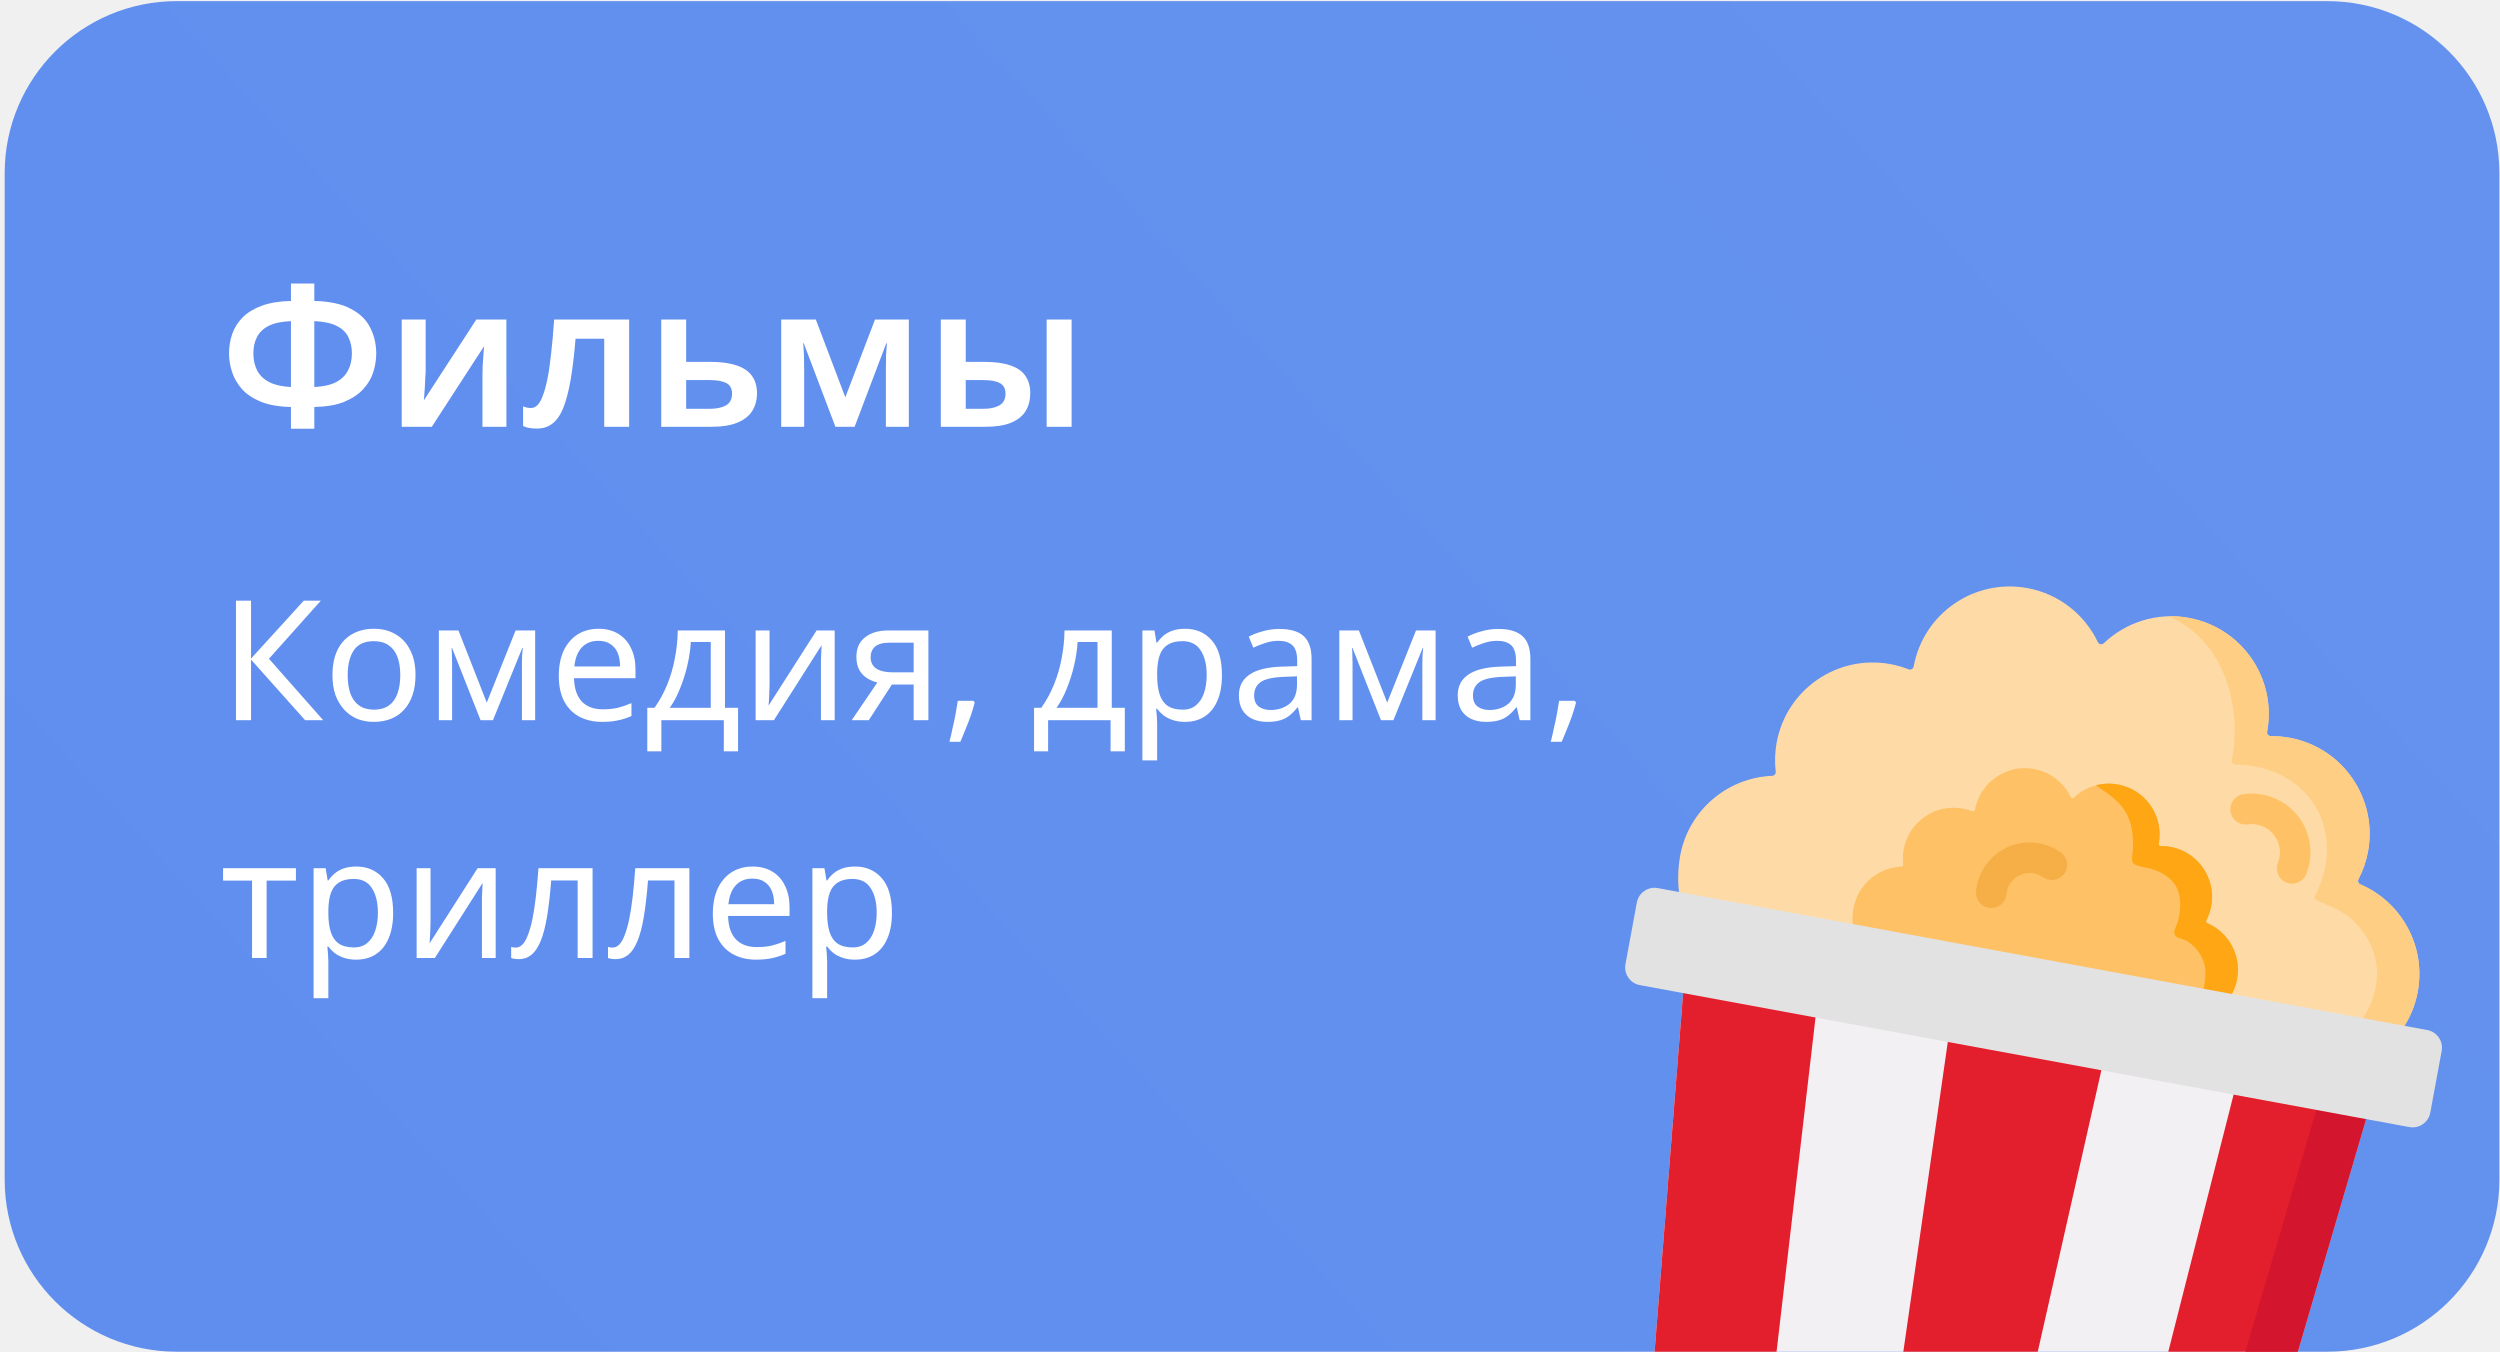
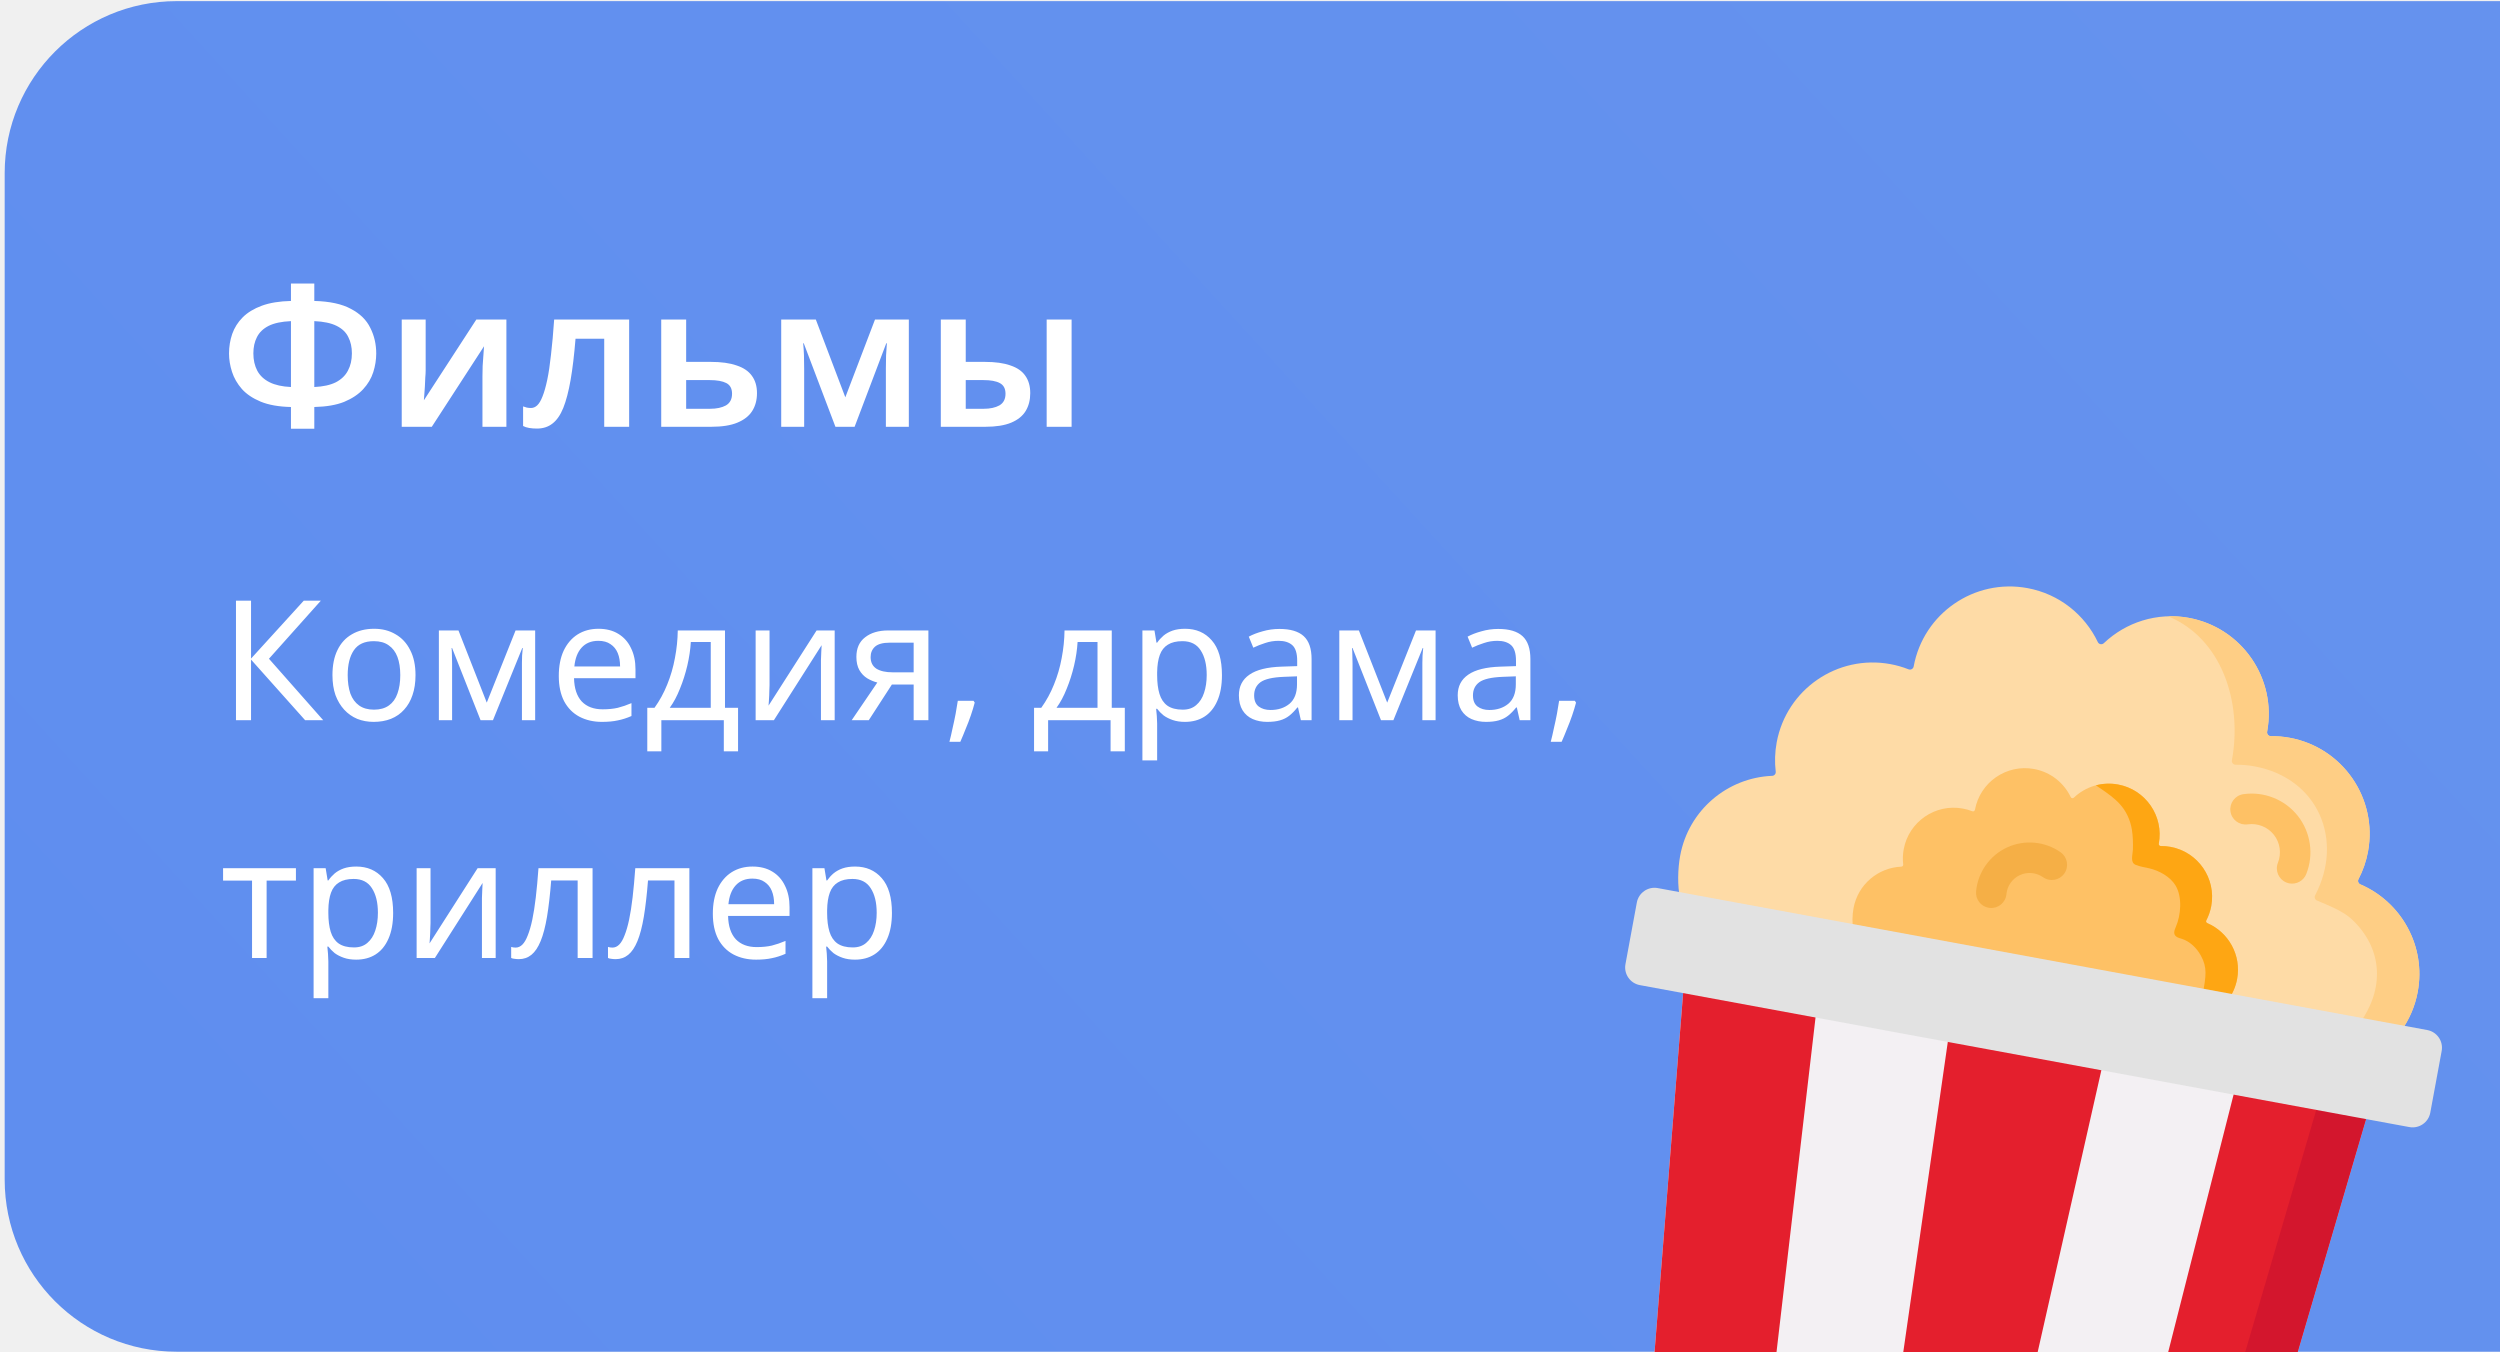
<svg xmlns="http://www.w3.org/2000/svg" width="368" height="199" viewBox="0 0 368 199" fill="none">
  <g clip-path="url(#clip0_109_13772)">
    <rect x="0.688" y="0.166" width="462.193" height="198.806" rx="25.326" fill="url(#paint0_linear_109_13772)" />
    <path d="M46.265 41.737V44.3C48.537 44.358 50.333 44.747 51.653 45.465C52.993 46.164 53.944 47.096 54.508 48.261C55.09 49.407 55.381 50.669 55.381 52.047C55.381 52.94 55.236 53.853 54.944 54.785C54.653 55.697 54.158 56.532 53.459 57.29C52.76 58.047 51.828 58.668 50.663 59.154C49.498 59.62 48.032 59.872 46.265 59.911V63.114H42.829V59.911C41.042 59.872 39.557 59.61 38.373 59.124C37.208 58.639 36.285 58.018 35.606 57.261C34.926 56.484 34.441 55.639 34.15 54.727C33.858 53.814 33.713 52.921 33.713 52.047C33.713 51.038 33.868 50.076 34.179 49.164C34.509 48.232 35.023 47.416 35.722 46.717C36.441 45.999 37.382 45.426 38.547 44.999C39.712 44.572 41.139 44.339 42.829 44.3V41.737H46.265ZM42.829 47.271C41.45 47.329 40.353 47.562 39.538 47.97C38.741 48.377 38.169 48.931 37.819 49.63C37.47 50.309 37.295 51.105 37.295 52.018C37.295 52.989 37.489 53.843 37.877 54.581C38.266 55.299 38.868 55.862 39.683 56.27C40.499 56.678 41.547 56.911 42.829 56.969V47.271ZM46.265 56.969C47.566 56.911 48.624 56.678 49.44 56.27C50.255 55.843 50.847 55.27 51.216 54.552C51.605 53.834 51.799 52.989 51.799 52.018C51.799 51.105 51.624 50.309 51.275 49.63C50.945 48.931 50.372 48.377 49.556 47.97C48.741 47.562 47.644 47.329 46.265 47.271V56.969ZM62.658 54.552C62.658 54.824 62.639 55.173 62.6 55.6C62.581 56.008 62.561 56.445 62.542 56.911C62.523 57.358 62.493 57.765 62.455 58.134C62.435 58.484 62.416 58.746 62.396 58.921L70.114 47.038H74.541V62.823H71.017V55.397C71.017 54.95 71.027 54.435 71.046 53.853C71.085 53.27 71.124 52.717 71.163 52.193C71.202 51.649 71.231 51.241 71.25 50.97L63.561 62.823H59.134V47.038H62.658V54.552ZM92.61 62.823H88.941V49.863H84.718C84.523 52.251 84.281 54.28 83.989 55.95C83.698 57.62 83.339 58.989 82.912 60.056C82.485 61.105 81.951 61.872 81.31 62.357C80.689 62.843 79.931 63.085 79.038 63.085C78.63 63.085 78.252 63.056 77.902 62.998C77.553 62.94 77.252 62.843 77 62.707V59.823C77.174 59.882 77.359 59.94 77.553 59.998C77.747 60.037 77.951 60.056 78.165 60.056C78.495 60.056 78.796 59.93 79.067 59.678C79.359 59.406 79.621 58.969 79.854 58.367C80.106 57.746 80.339 56.93 80.553 55.921C80.766 54.911 80.951 53.678 81.106 52.222C81.281 50.746 81.436 49.018 81.572 47.038H92.61V62.823ZM104.642 53.27C106.176 53.27 107.438 53.445 108.428 53.795C109.438 54.125 110.185 54.63 110.671 55.309C111.176 55.989 111.428 56.843 111.428 57.872C111.428 58.882 111.195 59.755 110.729 60.493C110.263 61.231 109.535 61.804 108.545 62.212C107.574 62.619 106.292 62.823 104.7 62.823H97.332V47.038H101.002V53.27H104.642ZM107.758 57.959C107.758 57.202 107.477 56.678 106.914 56.387C106.351 56.096 105.535 55.95 104.467 55.95H101.002V60.173H104.526C105.477 60.173 106.254 60.008 106.856 59.678C107.457 59.328 107.758 58.755 107.758 57.959ZM133.78 47.038V62.823H130.401V54.202C130.401 53.562 130.411 52.931 130.43 52.309C130.469 51.688 130.508 51.096 130.547 50.533H130.459L125.799 62.823H122.974L118.314 50.533H118.227C118.285 51.096 118.324 51.688 118.344 52.309C118.363 52.931 118.373 53.6 118.373 54.319V62.823H114.994V47.038H120.091L124.431 58.484L128.799 47.038H133.78ZM138.487 62.823V47.038H142.157V53.27H144.982C146.516 53.27 147.768 53.445 148.739 53.795C149.729 54.125 150.457 54.63 150.923 55.309C151.409 55.989 151.652 56.843 151.652 57.872C151.652 58.882 151.428 59.755 150.982 60.493C150.535 61.231 149.826 61.804 148.856 62.212C147.885 62.619 146.613 62.823 145.04 62.823H138.487ZM144.807 60.173C145.739 60.173 146.506 60.008 147.108 59.678C147.71 59.328 148.011 58.755 148.011 57.959C148.011 57.202 147.729 56.678 147.166 56.387C146.623 56.096 145.827 55.95 144.778 55.95H142.157V60.173H144.807ZM154.069 62.823V47.038H157.739V62.823H154.069Z" fill="white" />
    <g clip-path="url(#clip1_109_13772)">
      <path d="M353.397 151.819C354.618 150.138 355.492 148.164 355.894 145.985C357.136 139.256 353.471 132.761 347.436 130.174C347.144 130.048 347.021 129.697 347.168 129.415C347.823 128.168 348.305 126.803 348.574 125.344C350.014 117.538 344.853 110.042 337.046 108.602C336.115 108.43 335.188 108.354 334.275 108.364C333.922 108.368 333.66 108.048 333.724 107.701C333.725 107.699 333.725 107.696 333.726 107.694C335.166 99.888 330.005 92.391 322.198 90.951C317.493 90.084 312.904 91.616 309.683 94.677C309.408 94.939 308.962 94.857 308.799 94.514C306.882 90.505 303.142 87.436 298.437 86.568C290.63 85.128 283.134 90.289 281.694 98.095L281.693 98.103C281.629 98.45 281.27 98.655 280.942 98.525C280.093 98.19 279.2 97.93 278.268 97.758C270.462 96.318 262.966 101.479 261.526 109.286C261.257 110.744 261.22 112.191 261.386 113.59C261.423 113.906 261.183 114.191 260.865 114.203C254.304 114.468 248.563 119.227 247.322 125.956C246.962 127.907 246.906 130.425 247.31 132.248L353.397 151.819Z" fill="#FEDBA6" />
      <path d="M355.892 145.984C355.49 148.166 354.615 150.138 353.394 151.82L347.299 150.695C350.99 145.618 350.816 139.754 346.273 135.398C344.916 134.093 342.751 133.284 341.052 132.555C340.76 132.431 340.636 132.078 340.785 131.797C345.067 123.631 341.21 114.533 331.858 112.807C330.927 112.636 330 112.559 329.087 112.571C328.735 112.574 328.472 112.256 328.538 111.901C330.112 103.368 327.036 93.961 319.144 90.717C320.146 90.686 321.168 90.761 322.194 90.95C330 92.39 335.161 99.886 333.721 107.692L333.719 107.701C333.656 108.047 333.917 108.367 334.273 108.363C335.185 108.354 336.109 108.429 337.043 108.602C344.85 110.042 350.011 117.538 348.571 125.344C348.302 126.801 347.818 128.167 347.166 129.416C347.016 129.697 347.141 130.047 347.432 130.174C353.469 132.761 357.133 139.257 355.892 145.984Z" fill="#FECE85" />
      <path d="M328.005 147.135C328.641 146.261 329.095 145.235 329.304 144.101C329.95 140.601 328.044 137.223 324.905 135.877C324.753 135.812 324.689 135.629 324.766 135.483C325.107 134.834 325.357 134.124 325.497 133.366C326.246 129.305 323.562 125.407 319.502 124.658C319.017 124.569 318.535 124.529 318.06 124.534C317.877 124.536 317.741 124.37 317.774 124.19C317.774 124.188 317.775 124.187 317.775 124.186C318.524 120.126 315.84 116.227 311.78 115.478C309.333 115.027 306.946 115.824 305.271 117.416C305.128 117.552 304.896 117.509 304.811 117.331C303.814 115.246 301.868 113.65 299.422 113.198C295.362 112.449 291.463 115.134 290.714 119.194L290.713 119.197C290.68 119.378 290.493 119.485 290.323 119.417C289.881 119.243 289.417 119.108 288.932 119.019C284.872 118.27 280.974 120.954 280.225 125.014C280.085 125.772 280.066 126.525 280.152 127.253C280.172 127.417 280.046 127.565 279.881 127.571C276.469 127.709 273.483 130.184 272.838 133.684C272.65 134.699 272.621 136.008 272.831 136.957L328.005 147.135Z" fill="#FEC165" />
      <path d="M329.307 144.101C329.098 145.234 328.643 146.259 328.008 147.135L324.221 146.437C324.734 143.658 324.939 142.446 323.973 140.672C323.354 139.54 322.338 138.549 321.082 138.168C320.874 138.105 320.654 138.055 320.466 137.944C319.832 137.573 320.038 137 320.277 136.451C321.032 134.726 321.257 132.05 320.251 130.364C319.467 129.046 317.817 128.148 316.357 127.815C315.688 127.661 314.999 127.567 314.361 127.303C313.521 126.952 313.938 125.831 313.964 125.048C313.995 124.081 313.962 123.067 313.816 122.138C313.59 120.727 312.984 119.387 312.011 118.333C311.197 117.446 310.198 116.748 309.21 116.071C308.985 115.916 308.751 115.76 308.511 115.603C309.546 115.326 310.656 115.271 311.78 115.478C315.841 116.228 318.527 120.125 317.778 124.186L317.777 124.189C317.744 124.369 317.878 124.535 318.062 124.535C318.537 124.528 319.018 124.568 319.503 124.658C323.564 125.407 326.247 129.306 325.498 133.365C325.358 134.124 325.108 134.833 324.768 135.483C324.689 135.63 324.756 135.814 324.906 135.878C328.045 137.224 329.952 140.602 329.307 144.101Z" fill="#FEA613" />
      <path d="M292.705 133.618C291.576 133.41 290.772 132.371 290.88 131.206C291.138 128.399 292.886 125.922 295.442 124.741C297.998 123.56 301.018 123.833 303.323 125.456C304.336 126.169 304.58 127.569 303.866 128.583C303.153 129.597 301.754 129.841 300.739 129.127C299.74 128.424 298.432 128.305 297.325 128.816C296.218 129.328 295.461 130.401 295.349 131.617C295.236 132.852 294.143 133.76 292.909 133.647C292.84 133.641 292.772 133.631 292.705 133.618Z" fill="#F5AF46" />
      <path d="M336.992 130.034C336.849 130.007 336.706 129.967 336.566 129.911C335.415 129.452 334.853 128.146 335.312 126.995C335.859 125.621 335.632 124.046 334.719 122.886C333.805 121.725 332.328 121.135 330.863 121.345C329.637 121.521 328.499 120.668 328.323 119.441C328.148 118.214 329 117.077 330.227 116.901C333.272 116.465 336.345 117.694 338.246 120.109C340.147 122.524 340.62 125.799 339.482 128.657C339.079 129.668 338.023 130.224 336.992 130.034Z" fill="#FEC165" />
      <path d="M298.177 154.574L247.828 145.286L241.854 220.326C241.591 223.206 243.567 225.811 246.41 226.335L283.671 233.209L320.932 240.083C323.775 240.607 326.55 238.878 327.332 236.095L348.526 163.863L298.177 154.574Z" fill="#F3F0F3" />
      <path d="M267.35 148.889L258.067 228.486L246.41 226.336C243.567 225.811 241.591 223.206 241.854 220.327L247.828 145.288L267.35 148.889Z" fill="#E41F2D" />
      <path d="M286.844 152.485L309.518 156.668L291.878 234.724L275.472 231.697L286.844 152.485Z" fill="#E41F2D" />
      <path d="M348.526 163.865L327.333 236.095C326.55 238.879 323.775 240.608 320.932 240.084L309.275 237.933L329.004 160.263L348.526 163.865Z" fill="#E41F2D" />
      <path d="M348.525 163.863L327.329 236.096C326.547 238.879 323.773 240.608 320.93 240.083L313.611 238.733C316.454 239.258 319.231 237.529 320.013 234.746L341.206 162.513L348.525 163.863Z" fill="#D3162D" />
      <path d="M354.656 165.905L241.39 145.01C239.952 144.745 239.002 143.365 239.267 141.927L240.942 132.85C241.207 131.413 242.587 130.462 244.025 130.727L357.291 151.622C358.728 151.887 359.679 153.268 359.414 154.705L357.739 163.783C357.474 165.22 356.094 166.171 354.656 165.905Z" fill="#E2E2E2" />
    </g>
    <path d="M47.578 106.015H44.915L36.953 97.091V106.015H34.735V88.414H36.953V96.943L44.718 88.414H47.233L39.591 96.968L47.578 106.015ZM61.164 99.384C61.164 100.485 61.016 101.463 60.72 102.317C60.441 103.155 60.03 103.87 59.488 104.462C58.962 105.053 58.313 105.505 57.54 105.817C56.784 106.113 55.938 106.261 55.001 106.261C54.13 106.261 53.325 106.113 52.586 105.817C51.846 105.505 51.205 105.053 50.663 104.462C50.121 103.87 49.693 103.155 49.381 102.317C49.085 101.463 48.937 100.485 48.937 99.384C48.937 97.921 49.184 96.689 49.677 95.686C50.17 94.667 50.877 93.895 51.797 93.369C52.717 92.827 53.81 92.556 55.075 92.556C56.275 92.556 57.327 92.827 58.231 93.369C59.151 93.895 59.866 94.667 60.375 95.686C60.901 96.689 61.164 97.921 61.164 99.384ZM51.181 99.384C51.181 100.419 51.312 101.323 51.575 102.095C51.854 102.851 52.282 103.435 52.857 103.845C53.432 104.256 54.163 104.462 55.051 104.462C55.938 104.462 56.669 104.256 57.245 103.845C57.82 103.435 58.239 102.851 58.502 102.095C58.781 101.323 58.921 100.419 58.921 99.384C58.921 98.332 58.781 97.436 58.502 96.697C58.222 95.957 57.795 95.39 57.22 94.996C56.661 94.585 55.93 94.38 55.026 94.38C53.678 94.38 52.701 94.823 52.093 95.711C51.485 96.598 51.181 97.823 51.181 99.384ZM78.776 92.802V106.015H76.829V97.584C76.829 97.239 76.837 96.878 76.853 96.5C76.886 96.122 76.919 95.752 76.952 95.39H76.878L72.564 106.015H70.74L66.549 95.39H66.475C66.508 95.752 66.525 96.122 66.525 96.5C66.541 96.878 66.549 97.264 66.549 97.658V106.015H64.602V92.802H67.486L71.652 103.426L75.892 92.802H78.776ZM88.096 92.556C89.23 92.556 90.2 92.802 91.005 93.295C91.826 93.788 92.451 94.487 92.878 95.39C93.322 96.278 93.544 97.321 93.544 98.521V99.827H84.497C84.53 101.323 84.908 102.465 85.631 103.254C86.37 104.026 87.397 104.412 88.712 104.412C89.55 104.412 90.29 104.338 90.931 104.191C91.588 104.026 92.262 103.796 92.952 103.5V105.398C92.278 105.694 91.613 105.908 90.955 106.039C90.298 106.187 89.517 106.261 88.614 106.261C87.365 106.261 86.255 106.006 85.286 105.497C84.333 104.988 83.585 104.232 83.043 103.229C82.517 102.21 82.254 100.97 82.254 99.507C82.254 98.061 82.492 96.82 82.969 95.785C83.462 94.749 84.144 93.952 85.015 93.394C85.902 92.835 86.929 92.556 88.096 92.556ZM88.071 94.33C87.036 94.33 86.214 94.667 85.606 95.341C85.015 95.998 84.661 96.919 84.546 98.102H91.276C91.276 97.346 91.161 96.689 90.931 96.13C90.701 95.571 90.347 95.136 89.871 94.823C89.411 94.495 88.811 94.33 88.071 94.33ZM106.718 92.802V104.191H108.641V110.6H106.546V106.015H97.351V110.6H95.28V104.191H96.34C97.096 103.139 97.721 101.997 98.214 100.764C98.723 99.515 99.101 98.217 99.348 96.869C99.611 95.505 99.75 94.15 99.767 92.802H106.718ZM101.689 94.503C101.624 95.62 101.451 96.779 101.172 97.979C100.892 99.162 100.531 100.296 100.087 101.38C99.66 102.465 99.159 103.402 98.584 104.191H104.623V94.503H101.689ZM113.276 100.863C113.276 101.011 113.268 101.224 113.252 101.504C113.252 101.767 113.244 102.054 113.227 102.366C113.211 102.662 113.194 102.95 113.178 103.229C113.161 103.492 113.145 103.706 113.129 103.87L120.203 92.802H122.865V106.015H120.844V98.225C120.844 97.962 120.844 97.617 120.844 97.19C120.86 96.763 120.877 96.344 120.893 95.933C120.91 95.505 120.926 95.185 120.943 94.971L113.917 106.015H111.23V92.802H113.276V100.863ZM127.884 106.015H125.369L129.141 100.468C128.631 100.337 128.138 100.131 127.662 99.852C127.185 99.556 126.799 99.154 126.503 98.644C126.207 98.118 126.06 97.469 126.06 96.697C126.06 95.431 126.487 94.47 127.341 93.813C128.196 93.139 129.33 92.802 130.743 92.802H136.659V106.015H134.49V100.764H131.285L127.884 106.015ZM128.155 96.722C128.155 97.477 128.434 98.044 128.993 98.422C129.568 98.784 130.365 98.965 131.384 98.965H134.49V94.602H130.965C129.962 94.602 129.239 94.799 128.796 95.193C128.368 95.588 128.155 96.097 128.155 96.722ZM143.477 103.426C143.329 104.002 143.14 104.626 142.91 105.3C142.68 105.974 142.426 106.639 142.146 107.296C141.883 107.97 141.62 108.603 141.357 109.195H139.755C139.919 108.57 140.076 107.896 140.223 107.173C140.388 106.467 140.536 105.768 140.667 105.078C140.799 104.371 140.905 103.73 140.988 103.155H143.305L143.477 103.426ZM163.65 92.802V104.191H165.572V110.6H163.477V106.015H154.283V110.6H152.212V104.191H153.272C154.028 103.139 154.652 101.997 155.145 100.764C155.655 99.515 156.033 98.217 156.279 96.869C156.542 95.505 156.682 94.15 156.698 92.802H163.65ZM158.621 94.503C158.555 95.62 158.383 96.779 158.103 97.979C157.824 99.162 157.462 100.296 157.019 101.38C156.591 102.465 156.09 103.402 155.515 104.191H161.554V94.503H158.621ZM174.448 92.556C176.075 92.556 177.381 93.123 178.367 94.257C179.37 95.39 179.871 97.1 179.871 99.384C179.871 100.879 179.641 102.145 179.181 103.18C178.737 104.199 178.104 104.971 177.283 105.497C176.477 106.006 175.524 106.261 174.423 106.261C173.749 106.261 173.15 106.171 172.624 105.99C172.098 105.809 171.646 105.579 171.268 105.3C170.906 105.004 170.594 104.684 170.331 104.338H170.183C170.216 104.618 170.249 104.971 170.282 105.398C170.315 105.826 170.331 106.195 170.331 106.508V111.931H168.162V92.802H169.937L170.233 94.602H170.331C170.594 94.224 170.906 93.879 171.268 93.566C171.646 93.254 172.09 93.007 172.599 92.827C173.125 92.646 173.741 92.556 174.448 92.556ZM174.053 94.38C173.166 94.38 172.451 94.552 171.909 94.897C171.367 95.226 170.972 95.727 170.726 96.401C170.479 97.075 170.348 97.929 170.331 98.965V99.384C170.331 100.468 170.446 101.389 170.676 102.145C170.906 102.9 171.293 103.476 171.835 103.87C172.394 104.264 173.15 104.462 174.103 104.462C174.908 104.462 175.565 104.24 176.075 103.796C176.601 103.352 176.987 102.753 177.233 101.997C177.496 101.224 177.628 100.345 177.628 99.359C177.628 97.847 177.332 96.639 176.74 95.736C176.165 94.832 175.27 94.38 174.053 94.38ZM188.332 92.58C189.942 92.58 191.134 92.934 191.906 93.64C192.678 94.347 193.065 95.472 193.065 97.017V106.015H191.487L191.068 104.141H190.969C190.591 104.618 190.197 105.02 189.786 105.349C189.392 105.661 188.932 105.891 188.406 106.039C187.896 106.187 187.272 106.261 186.532 106.261C185.743 106.261 185.029 106.121 184.388 105.842C183.763 105.563 183.27 105.135 182.909 104.56C182.547 103.969 182.366 103.229 182.366 102.342C182.366 101.027 182.884 100.016 183.919 99.31C184.955 98.587 186.549 98.192 188.701 98.127L190.945 98.053V97.264C190.945 96.163 190.706 95.399 190.23 94.971C189.753 94.544 189.079 94.33 188.208 94.33C187.518 94.33 186.861 94.437 186.236 94.651C185.612 94.848 185.029 95.078 184.486 95.341L183.821 93.714C184.396 93.402 185.078 93.139 185.867 92.925C186.656 92.695 187.477 92.58 188.332 92.58ZM188.973 99.63C187.329 99.696 186.187 99.959 185.546 100.419C184.922 100.879 184.61 101.528 184.61 102.366C184.61 103.106 184.831 103.648 185.275 103.993C185.735 104.338 186.319 104.511 187.025 104.511C188.143 104.511 189.071 104.207 189.811 103.599C190.55 102.974 190.92 102.021 190.92 100.739V99.556L188.973 99.63ZM211.319 92.802V106.015H209.372V97.584C209.372 97.239 209.38 96.878 209.397 96.5C209.429 96.122 209.462 95.752 209.495 95.39H209.421L205.107 106.015H203.283L199.093 95.39H199.019C199.052 95.752 199.068 96.122 199.068 96.5C199.085 96.878 199.093 97.264 199.093 97.658V106.015H197.145V92.802H200.029L204.195 103.426L208.435 92.802H211.319ZM220.541 92.58C222.151 92.58 223.343 92.934 224.115 93.64C224.887 94.347 225.274 95.472 225.274 97.017V106.015H223.696L223.277 104.141H223.178C222.8 104.618 222.406 105.02 221.995 105.349C221.601 105.661 221.141 105.891 220.615 106.039C220.105 106.187 219.481 106.261 218.741 106.261C217.953 106.261 217.238 106.121 216.597 105.842C215.972 105.563 215.479 105.135 215.118 104.56C214.756 103.969 214.575 103.229 214.575 102.342C214.575 101.027 215.093 100.016 216.128 99.31C217.164 98.587 218.758 98.192 220.911 98.127L223.154 98.053V97.264C223.154 96.163 222.915 95.399 222.439 94.971C221.962 94.544 221.289 94.33 220.418 94.33C219.727 94.33 219.07 94.437 218.446 94.651C217.821 94.848 217.238 95.078 216.695 95.341L216.03 93.714C216.605 93.402 217.287 93.139 218.076 92.925C218.865 92.695 219.686 92.58 220.541 92.58ZM221.182 99.63C219.538 99.696 218.396 99.959 217.755 100.419C217.131 100.879 216.819 101.528 216.819 102.366C216.819 103.106 217.04 103.648 217.484 103.993C217.944 104.338 218.528 104.511 219.234 104.511C220.352 104.511 221.28 104.207 222.02 103.599C222.759 102.974 223.129 102.021 223.129 100.739V99.556L221.182 99.63ZM231.992 103.426C231.844 104.002 231.655 104.626 231.425 105.3C231.195 105.974 230.94 106.639 230.661 107.296C230.398 107.97 230.135 108.603 229.872 109.195H228.27C228.434 108.57 228.59 107.896 228.738 107.173C228.903 106.467 229.05 105.768 229.182 105.078C229.313 104.371 229.42 103.73 229.502 103.155H231.819L231.992 103.426ZM43.56 129.626H39.246V141.015H37.101V129.626H32.837V127.802H43.56V129.626ZM52.448 127.556C54.075 127.556 55.382 128.123 56.368 129.256C57.37 130.39 57.871 132.099 57.871 134.384C57.871 135.879 57.641 137.145 57.181 138.18C56.737 139.199 56.105 139.971 55.283 140.497C54.478 141.006 53.525 141.261 52.423 141.261C51.75 141.261 51.15 141.171 50.624 140.99C50.098 140.809 49.646 140.579 49.268 140.3C48.907 140.004 48.594 139.684 48.332 139.338H48.184C48.217 139.618 48.249 139.971 48.282 140.398C48.315 140.826 48.332 141.195 48.332 141.508V146.931H46.162V127.802H47.937L48.233 129.602H48.332C48.594 129.224 48.907 128.878 49.268 128.566C49.646 128.254 50.09 128.008 50.599 127.827C51.125 127.646 51.742 127.556 52.448 127.556ZM52.054 129.38C51.166 129.38 50.452 129.552 49.909 129.897C49.367 130.226 48.972 130.727 48.726 131.401C48.48 132.075 48.348 132.929 48.332 133.965V134.384C48.332 135.468 48.447 136.389 48.677 137.145C48.907 137.9 49.293 138.476 49.835 138.87C50.394 139.264 51.15 139.462 52.103 139.462C52.908 139.462 53.566 139.24 54.075 138.796C54.601 138.352 54.987 137.753 55.234 136.997C55.497 136.224 55.628 135.345 55.628 134.359C55.628 132.847 55.332 131.639 54.741 130.735C54.166 129.832 53.27 129.38 52.054 129.38ZM63.374 135.863C63.374 136.011 63.366 136.224 63.349 136.504C63.349 136.767 63.341 137.054 63.325 137.366C63.308 137.662 63.292 137.95 63.275 138.229C63.259 138.492 63.243 138.706 63.226 138.87L70.301 127.802H72.963V141.015H70.942V133.225C70.942 132.962 70.942 132.617 70.942 132.19C70.958 131.763 70.975 131.344 70.991 130.933C71.007 130.505 71.024 130.185 71.04 129.971L64.015 141.015H61.328V127.802H63.374V135.863ZM87.225 141.015H85.031V129.602H81.136C80.972 131.689 80.767 133.472 80.52 134.951C80.274 136.413 79.962 137.605 79.584 138.525C79.206 139.445 78.754 140.119 78.228 140.546C77.702 140.974 77.086 141.187 76.379 141.187C76.165 141.187 75.952 141.171 75.738 141.138C75.541 141.121 75.376 141.08 75.245 141.015V139.388C75.344 139.421 75.451 139.445 75.566 139.462C75.681 139.478 75.796 139.486 75.911 139.486C76.272 139.486 76.601 139.338 76.897 139.043C77.192 138.747 77.455 138.295 77.686 137.687C77.932 137.079 78.154 136.315 78.351 135.394C78.548 134.458 78.721 133.357 78.869 132.091C79.017 130.826 79.148 129.396 79.263 127.802H87.225V141.015ZM101.476 141.015H99.282V129.602H95.387C95.223 131.689 95.018 133.472 94.771 134.951C94.525 136.413 94.212 137.605 93.835 138.525C93.457 139.445 93.005 140.119 92.479 140.546C91.953 140.974 91.337 141.187 90.63 141.187C90.416 141.187 90.203 141.171 89.989 141.138C89.792 141.121 89.627 141.08 89.496 141.015V139.388C89.595 139.421 89.701 139.445 89.817 139.462C89.931 139.478 90.046 139.486 90.162 139.486C90.523 139.486 90.852 139.338 91.148 139.043C91.443 138.747 91.706 138.295 91.936 137.687C92.183 137.079 92.405 136.315 92.602 135.394C92.799 134.458 92.972 133.357 93.12 132.091C93.267 130.826 93.399 129.396 93.514 127.802H101.476V141.015ZM110.772 127.556C111.906 127.556 112.876 127.802 113.681 128.295C114.503 128.788 115.127 129.487 115.554 130.39C115.998 131.278 116.22 132.321 116.22 133.521V134.827H107.173C107.206 136.323 107.584 137.465 108.307 138.254C109.047 139.026 110.074 139.412 111.389 139.412C112.227 139.412 112.966 139.338 113.607 139.191C114.264 139.026 114.938 138.796 115.628 138.5V140.398C114.955 140.694 114.289 140.908 113.632 141.039C112.974 141.187 112.194 141.261 111.29 141.261C110.041 141.261 108.932 141.006 107.962 140.497C107.009 139.988 106.261 139.232 105.719 138.229C105.193 137.21 104.93 135.97 104.93 134.507C104.93 133.061 105.168 131.82 105.645 130.785C106.138 129.749 106.82 128.952 107.691 128.394C108.578 127.835 109.606 127.556 110.772 127.556ZM110.748 129.33C109.712 129.33 108.891 129.667 108.283 130.341C107.691 130.998 107.338 131.919 107.223 133.102H113.952C113.952 132.346 113.837 131.689 113.607 131.13C113.377 130.571 113.024 130.136 112.547 129.823C112.087 129.495 111.487 129.33 110.748 129.33ZM125.869 127.556C127.496 127.556 128.803 128.123 129.789 129.256C130.791 130.39 131.293 132.099 131.293 134.384C131.293 135.879 131.062 137.145 130.602 138.18C130.159 139.199 129.526 139.971 128.704 140.497C127.899 141.006 126.946 141.261 125.845 141.261C125.171 141.261 124.571 141.171 124.045 140.99C123.519 140.809 123.068 140.579 122.69 140.3C122.328 140.004 122.016 139.684 121.753 139.338H121.605C121.638 139.618 121.671 139.971 121.704 140.398C121.736 140.826 121.753 141.195 121.753 141.508V146.931H119.584V127.802H121.358L121.654 129.602H121.753C122.016 129.224 122.328 128.878 122.69 128.566C123.068 128.254 123.511 128.008 124.021 127.827C124.547 127.646 125.163 127.556 125.869 127.556ZM125.475 129.38C124.588 129.38 123.873 129.552 123.33 129.897C122.788 130.226 122.394 130.727 122.147 131.401C121.901 132.075 121.769 132.929 121.753 133.965V134.384C121.753 135.468 121.868 136.389 122.098 137.145C122.328 137.9 122.714 138.476 123.257 138.87C123.815 139.264 124.571 139.462 125.524 139.462C126.33 139.462 126.987 139.24 127.496 138.796C128.022 138.352 128.408 137.753 128.655 136.997C128.918 136.224 129.049 135.345 129.049 134.359C129.049 132.847 128.754 131.639 128.162 130.735C127.587 129.832 126.691 129.38 125.475 129.38Z" fill="white" />
  </g>
  <defs>
    <linearGradient id="paint0_linear_109_13772" x1="419.742" y1="-8.118" x2="105.283" y2="278.954" gradientUnits="userSpaceOnUse">
      <stop stop-color="#6693EE" />
      <stop offset="1" stop-color="#5F8EEF" />
    </linearGradient>
-     <clipPath id="clip0_109_13772">
+     <clippath id="clip0_109_13772">
      <rect x="0.688" y="0.166" width="367.222" height="198.806" rx="25.326" fill="white" />
-     </clipPath>
-     <clipPath id="clip1_109_13772">
+     </clippath>
+     <clippath id="clip1_109_13772">
      <rect width="146.889" height="146.889" fill="white" transform="translate(238.094 75.4346) rotate(10.4523)" />
-     </clipPath>
+     </clippath>
  </defs>
</svg>
